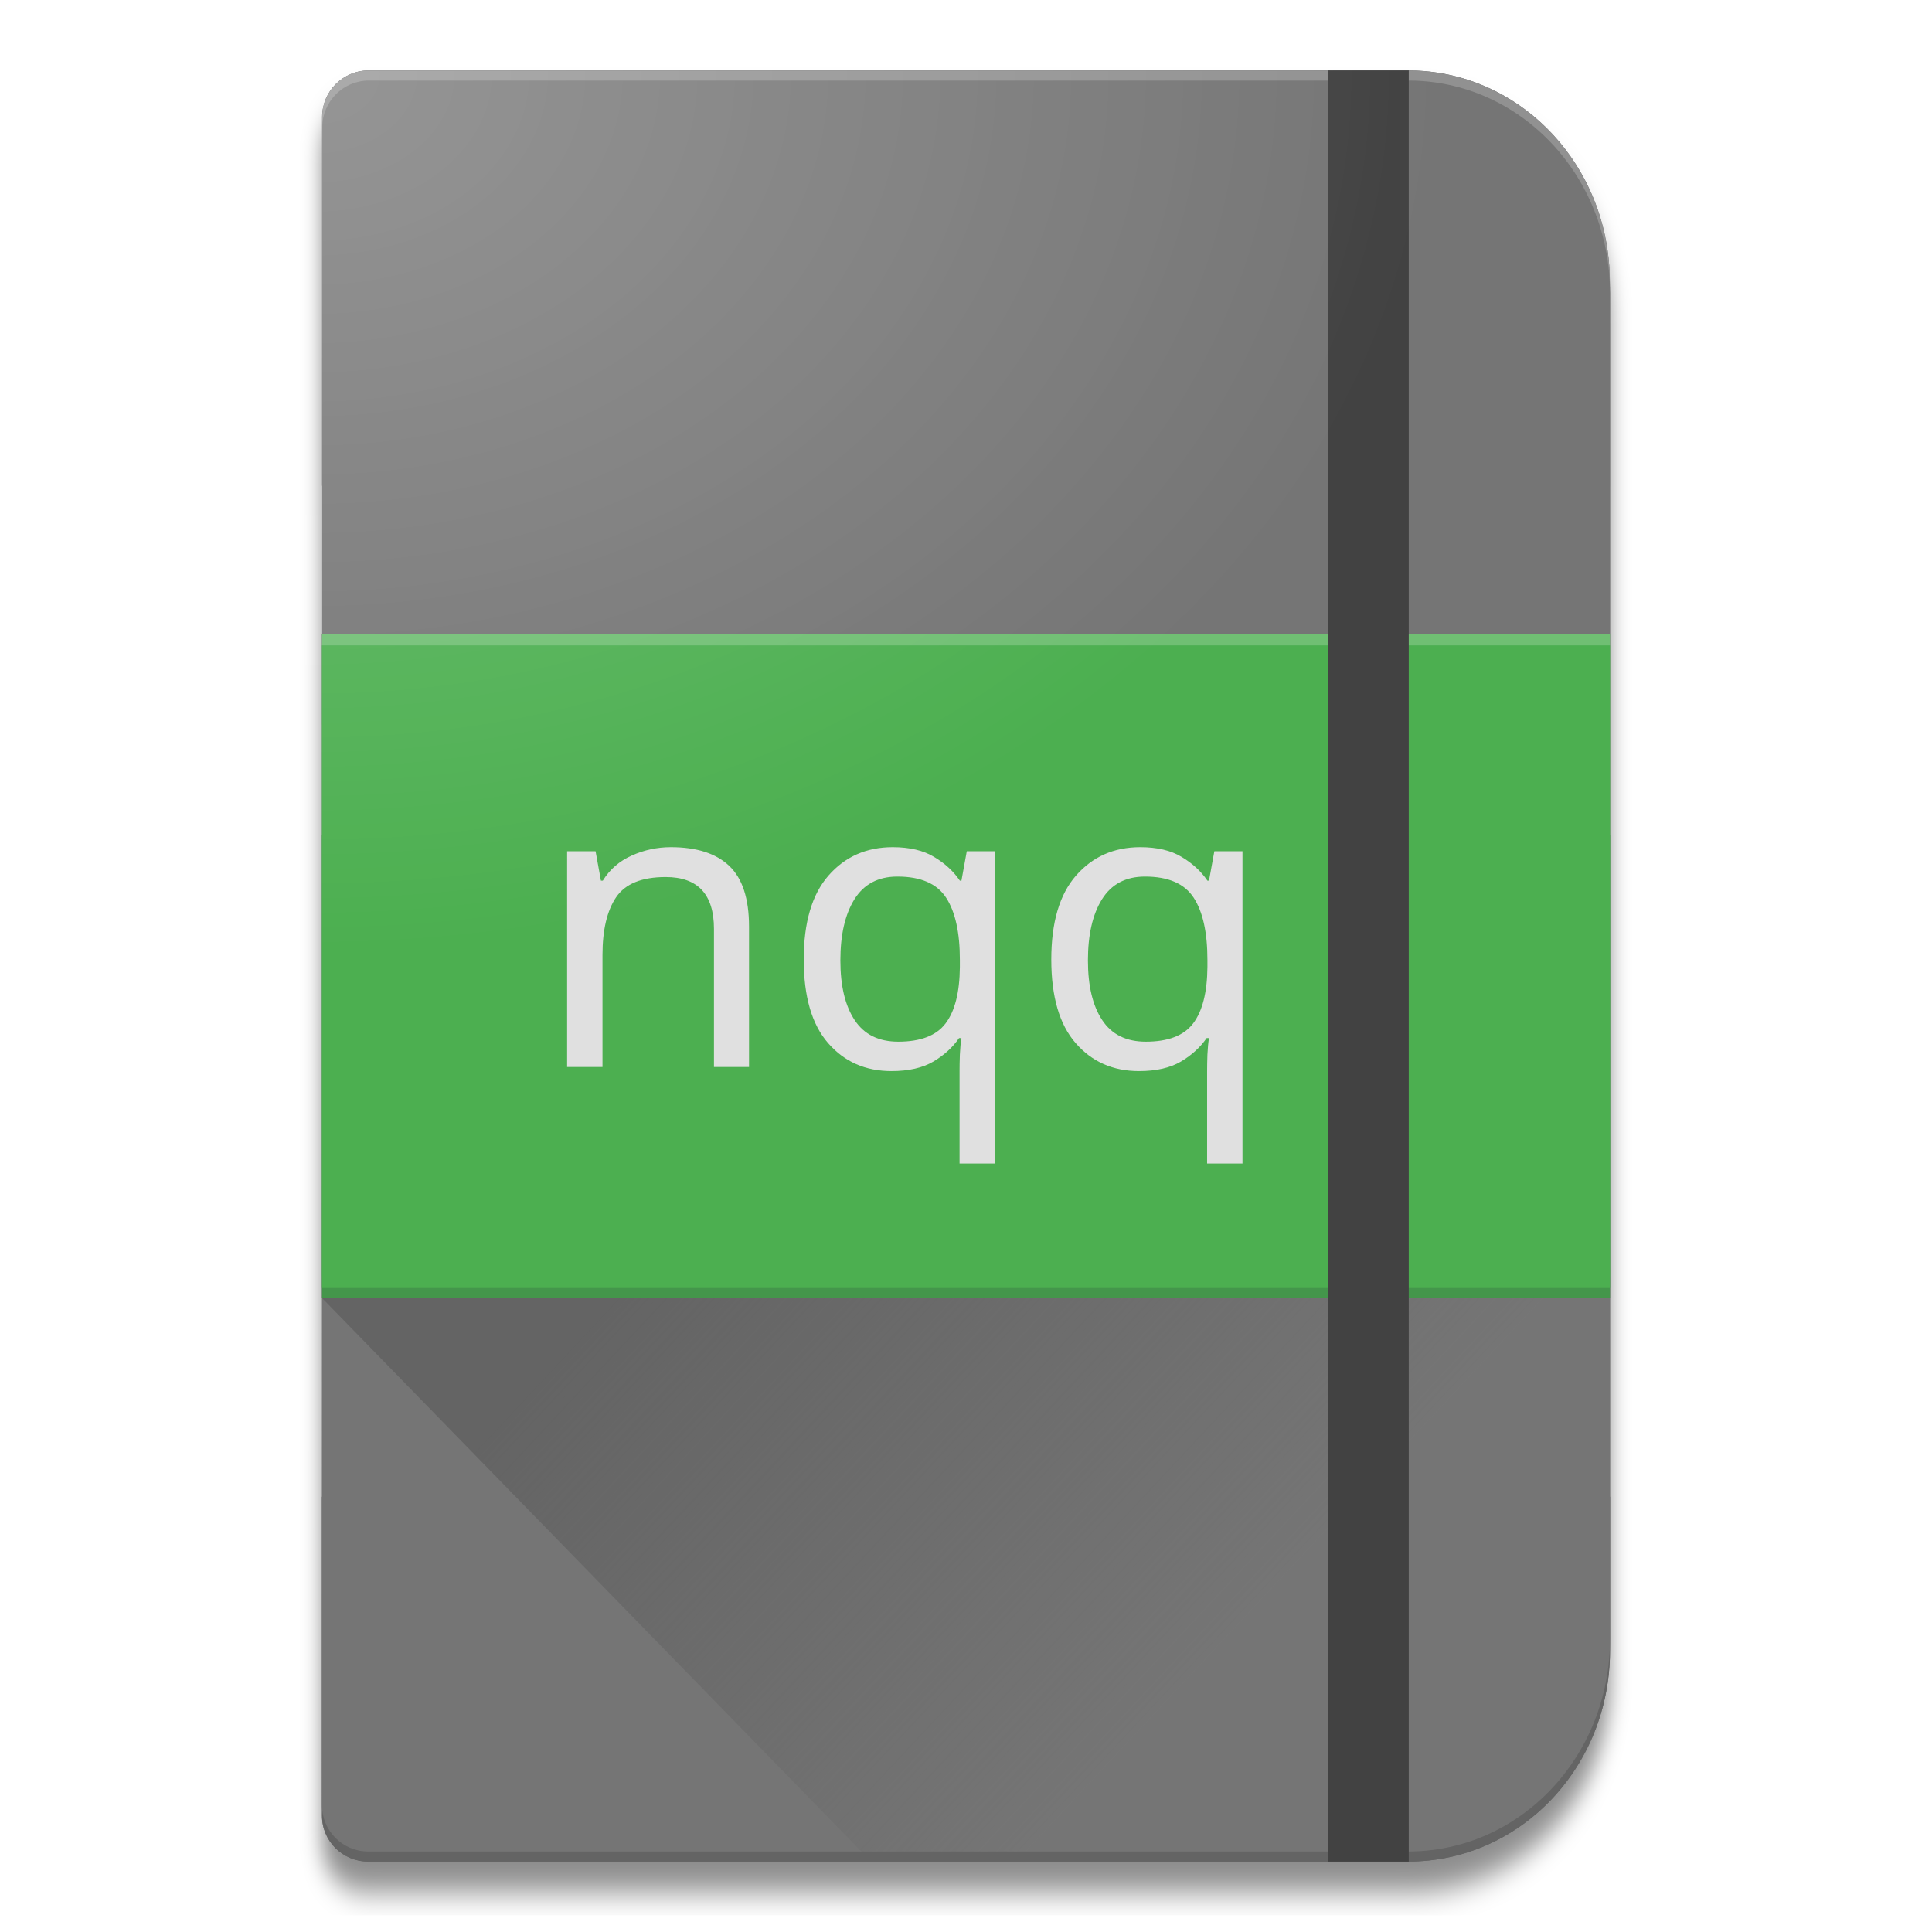
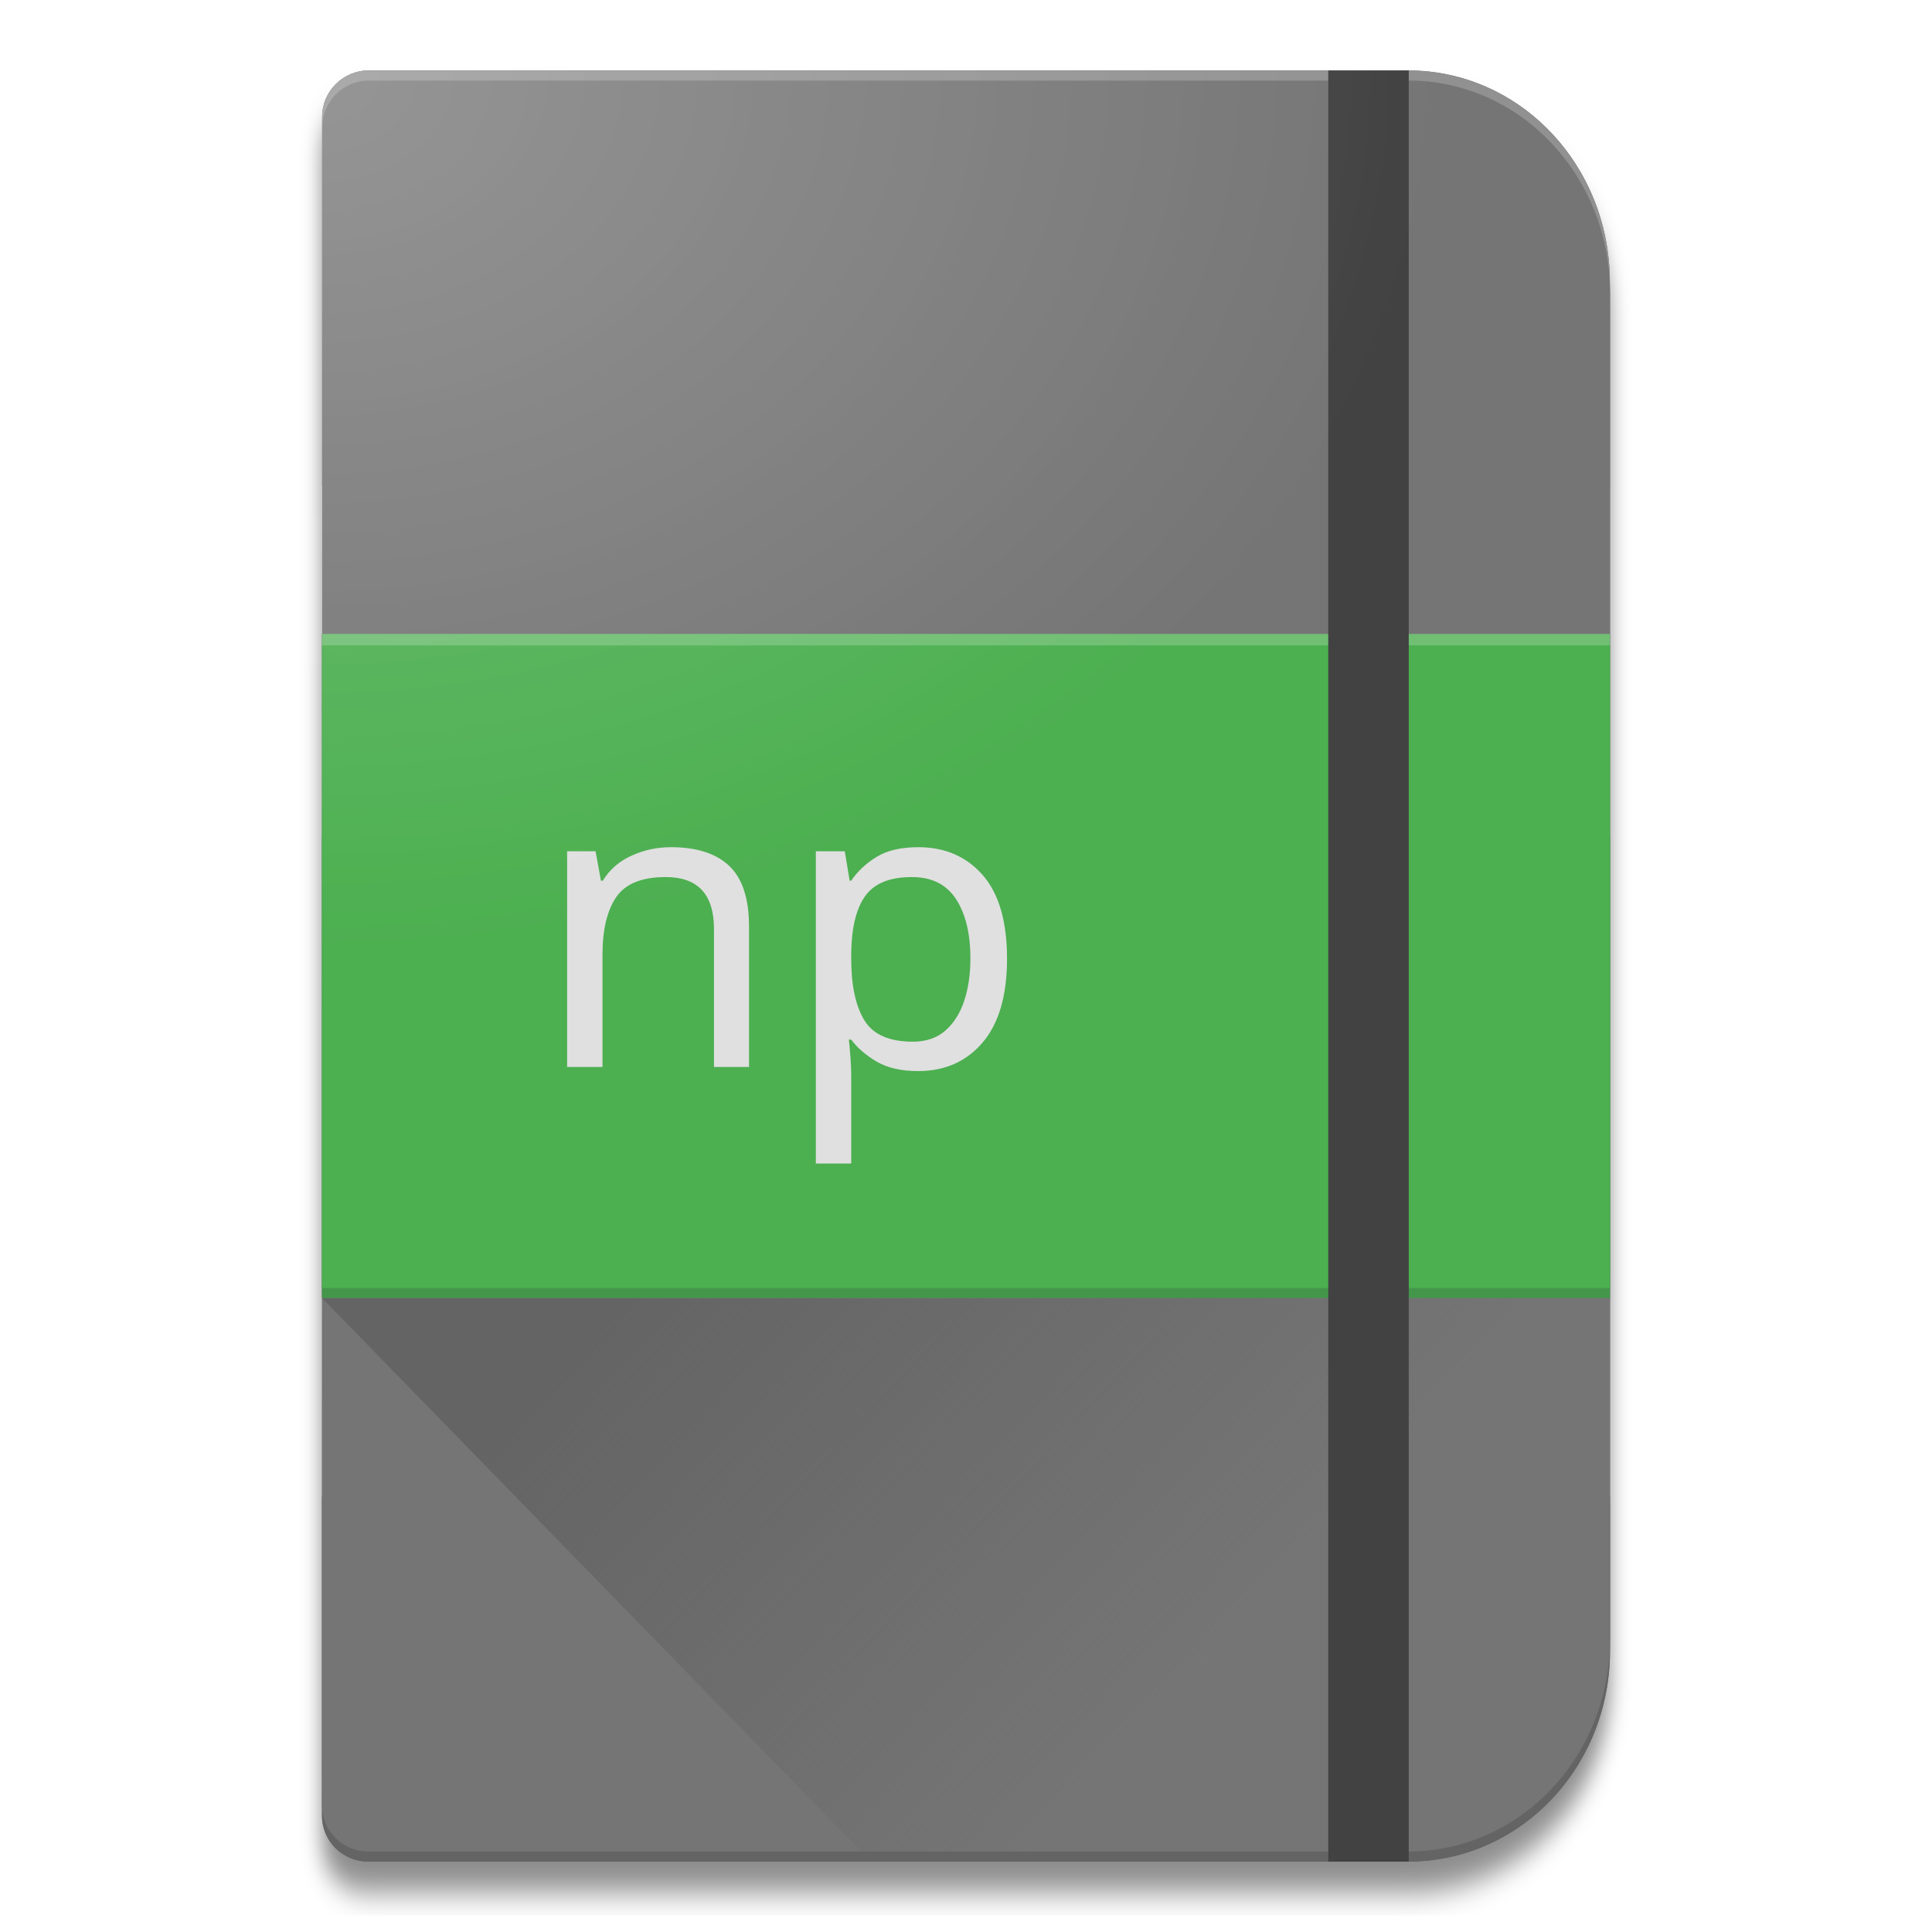
<svg xmlns="http://www.w3.org/2000/svg" xmlns:xlink="http://www.w3.org/1999/xlink" width="192" height="192" viewBox="0 0 192 192" id="svg2" version="1.1">
  <defs id="defs4">
    <linearGradient id="linearGradient4296">
      <stop style="stop-color:#646464;stop-opacity:1" offset="0" id="stop4298" />
      <stop style="stop-color:#646464;stop-opacity:0" offset="1" id="stop4300" />
    </linearGradient>
    <linearGradient id="Ombra_1">
      <stop id="stop4284" offset="0" style="stop-color:#ffffff;stop-opacity:0.235" />
      <stop id="stop4286" offset="1" style="stop-color:#ffffff;stop-opacity:0" />
    </linearGradient>
    <linearGradient xlink:href="#linearGradient4296" id="linearGradient4280" x1="62.5" y1="990.829" x2="111.988" y2="1037.079" gradientUnits="userSpaceOnUse" gradientTransform="translate(0,-2.96875)" />
    <radialGradient xlink:href="#Ombra_1" id="radialGradient4193" cx="28.726" cy="-166.196" fx="28.726" fy="-166.196" r="65" gradientTransform="matrix(7.6221826e-8,1.338063,-1.711905,9.7517468e-8,-253.1241,829.2734)" gradientUnits="userSpaceOnUse" />
    <filter style="color-interpolation-filters:sRGB;" id="filter4653" height="1.06" y="-0.03" width="1.1" x="-0.05">
      <feFlood flood-opacity="0.45" flood-color="rgb(0,0,0)" result="flood" id="feFlood4655" />
      <feComposite in="flood" in2="SourceGraphic" operator="in" result="composite1" id="feComposite4657" />
      <feGaussianBlur in="composite1" stdDeviation="1 1.5" result="blur" id="feGaussianBlur4659" dy="3" />
      <feOffset dx="0" dy="3" result="offset" id="feOffset4661" />
      <feComposite in="SourceGraphic" in2="offset" operator="over" result="composite2" id="feComposite4663" />
    </filter>
  </defs>
  <g id="layer1" transform="translate(0,-860.3622)">
    <path style="fill:#646464;fill-opacity:1;stroke:#000000;stroke-width:0;stroke-linejoin:round;stroke-miterlimit:4;stroke-dasharray:none;stroke-opacity:1;filter:url(#filter4653)" d="m 132,867.36 0,0.004 -56.658,0 -33.311,0 -5.371,0 c -2.573,0 -4.645,2.066 -4.645,4.633 l 0,36.598 c 0,0.033 0.006,0.064 0.01,0.096 l -0.002,14.672 -0.023,0 0,9 0,1 0,10 0,35 0,1 0,1 0,6.859 0,1.141 0,1 0.01,0 0,0.002 -0.004,19.746 -0.006,0 0,0 0,31.688 c 0,2.529 2.049,4.564 4.594,4.564 l 5.453,0 33.332,0 64.566,0 c 1.388,0 2.744,-0.147 4.051,-0.426 0.327,-0.07 0.652,-0.146 0.973,-0.233 0.641,-0.172 1.27,-0.377 1.885,-0.611 0.307,-0.117 0.612,-0.243 0.912,-0.375 4.202,-1.853 7.664,-5.158 9.82,-9.32 0.616,-1.189 1.126,-2.448 1.516,-3.764 0.584,-1.973 0.898,-4.073 0.898,-6.252 l 0,-1.147 0,-14.127 0,-20.748 0,-8 0,-1 0,-46 0,-1 0,-7.861 0,-1.139 0,-33.873 c 0,-0.224 -0.009,-0.447 -0.016,-0.67 l 0,-0.002 0,-0.393 c -1e-5,-2.188 -0.314,-4.297 -0.898,-6.277 -0.389,-1.321 -0.9,-2.584 -1.516,-3.777 -2.31,-4.477 -6.12,-7.966 -10.732,-9.732 -0.307,-0.118 -0.617,-0.228 -0.932,-0.33 -0.629,-0.205 -1.271,-0.378 -1.926,-0.518 -0.327,-0.07 -0.656,-0.132 -0.988,-0.186 -0.975,-0.156 -1.975,-0.235 -2.992,-0.238 l 0,-0.006 -8,0 z" id="rect4136-4-4-4" />
    <path style="fill:#646464;fill-opacity:1;stroke:#000000;stroke-width:0;stroke-linejoin:round;stroke-miterlimit:4;stroke-dasharray:none;stroke-opacity:1" d="m 32,1009.112 0,31.688 c 0,2.529 2.048,4.564 4.593,4.564 l 5.454,0 33.331,0 64.568,0 c 11.11,0 20.054,-9.357 20.054,-20.98 l 0,-15.273 -128,0 z" id="rect4136-4-4" />
    <path style="fill:#919191;fill-opacity:1;stroke:#000000;stroke-width:0;stroke-linejoin:round;stroke-miterlimit:4;stroke-dasharray:none;stroke-opacity:1" d="m 36.659,867.364 c -2.573,0 -4.644,2.066 -4.644,4.633 l 0,36.598 c 0,0.05 0.009,0.097 0.014,0.146 l 127.955,0 0,-20.317 c -3e-5,-11.667 -8.944,-21.06 -20.054,-21.06 l -64.589,0 -33.31,0 -5.372,0 z" id="rect4136-4-3-3" />
    <path style="fill:#757575;fill-opacity:1;stroke:#000000;stroke-width:0;stroke-linejoin:round;stroke-miterlimit:4;stroke-dasharray:none;stroke-opacity:1" d="m 36.675,868.367 c -2.573,0 -4.644,2.072 -4.644,4.646 l -0.031,166.752 c 0,2.546 2.048,4.596 4.593,4.596 l 5.454,0 33.331,0 64.568,0 c 11.11,0 20.054,-9.421 20.054,-21.122 l 0,-133.749 c 0,-11.701 -8.944,-21.122 -20.054,-21.122 l -64.589,0 -33.31,0 -5.372,0 z" id="rect4136-40" />
    <rect style="fill:#70bf73;fill-opacity:1;stroke:#000000;stroke-width:0;stroke-linecap:butt;stroke-linejoin:round;stroke-miterlimit:4;stroke-dasharray:none;stroke-opacity:1" id="rect4167-1-3" width="128" height="63.86" x="32" y="923.362" ry="0" />
    <path style="fill:url(#linearGradient4280);fill-opacity:1;stroke:#000000;stroke-width:0;stroke-linejoin:round;stroke-miterlimit:4;stroke-dasharray:none;stroke-opacity:1" d="m 32.008,988.364 0,0.999 53.588,54.997 54.338,0 c 4.149,0 7.996,-1.315 11.188,-3.57 l 5.707,-6.172 c 1.992,-3.283 3.16,-7.18 3.16,-11.381 l 0,-33.874 -0.008,0 -127.973,0 z" id="rect4136-40-9" clip-path="none" mask="none" />
    <rect style="fill:#44964b;fill-opacity:1;stroke:#000000;stroke-width:0;stroke-linecap:butt;stroke-linejoin:round;stroke-miterlimit:4;stroke-dasharray:none;stroke-opacity:1" id="rect4167-1-1" width="128" height="46" x="32" y="943.362" ry="0" />
    <rect style="fill:#4caf50;fill-opacity:1;stroke:#000000;stroke-width:0;stroke-linecap:butt;stroke-linejoin:round;stroke-miterlimit:4;stroke-dasharray:none;stroke-opacity:1" id="rect4167-1" width="128" height="63.86" x="32" y="924.503" ry="0" />
    <text xml:space="preserve" style="font-style:normal;font-variant:normal;font-weight:normal;font-stretch:normal;font-size:40px;line-height:125%;font-family:sans-serif;-inkscape-font-specification:sans-serif;letter-spacing:0px;word-spacing:0px;fill:#e0e0e0;fill-opacity:1;stroke:none;stroke-width:1px;stroke-linecap:butt;stroke-linejoin:miter;stroke-opacity:1" x="52.953" y="966.401" id="text4303-0">
-       <tspan id="tspan4305-8" x="52.953" y="966.401" style="font-style:normal;font-variant:normal;font-weight:normal;font-stretch:normal;font-family:Verdana;-inkscape-font-specification:Verdana;letter-spacing:0px;fill:#e0e0e0;fill-opacity:1">nqq</tspan>
+       <tspan id="tspan4305-8" x="52.953" y="966.401" style="font-style:normal;font-variant:normal;font-weight:normal;font-stretch:normal;font-family:Verdana;-inkscape-font-specification:Verdana;letter-spacing:0px;fill:#e0e0e0;fill-opacity:1">np</tspan>
    </text>
    <rect style="fill:#424242;fill-opacity:1;stroke:none;stroke-width:0;stroke-linecap:butt;stroke-linejoin:round;stroke-miterlimit:4;stroke-dasharray:none;stroke-opacity:1" id="rect4307-5" width="8" height="178.001" x="132" y="867.362" />
    <path style="fill:url(#radialGradient4193);fill-opacity:1;stroke:#000000;stroke-width:0;stroke-linejoin:round;stroke-miterlimit:4;stroke-dasharray:none;stroke-opacity:1;" d="m 36.66,867.364 c -2.573,0 -4.645,2.066 -4.645,4.633 l 0,36.598 c 0,0.033 0.006,0.064 0.01,0.096 l -0.004,23.672 -0.021,0 0,1 0,45 0,1 0,1 0.012,0 -0.006,28.75 -0.006,0 0,31.688 c 0,2.529 2.049,4.564 4.594,4.564 l 5.453,0 33.332,0 64.566,0 c 11.11,0 20.055,-9.358 20.055,-20.98 l 0,-1.147 0,-42.875 2.8e-4,0 0,-1 0,-46 0,-1 -2.8e-4,0 0,-42.873 c 0,-0.225 -0.009,-0.447 -0.016,-0.67 l 0,-0.395 c -3e-5,-11.667 -8.945,-21.061 -20.055,-21.061 l -64.588,0 -33.311,0 -5.371,0 z" id="rect4136-4-4-5" />
  </g>
</svg>
